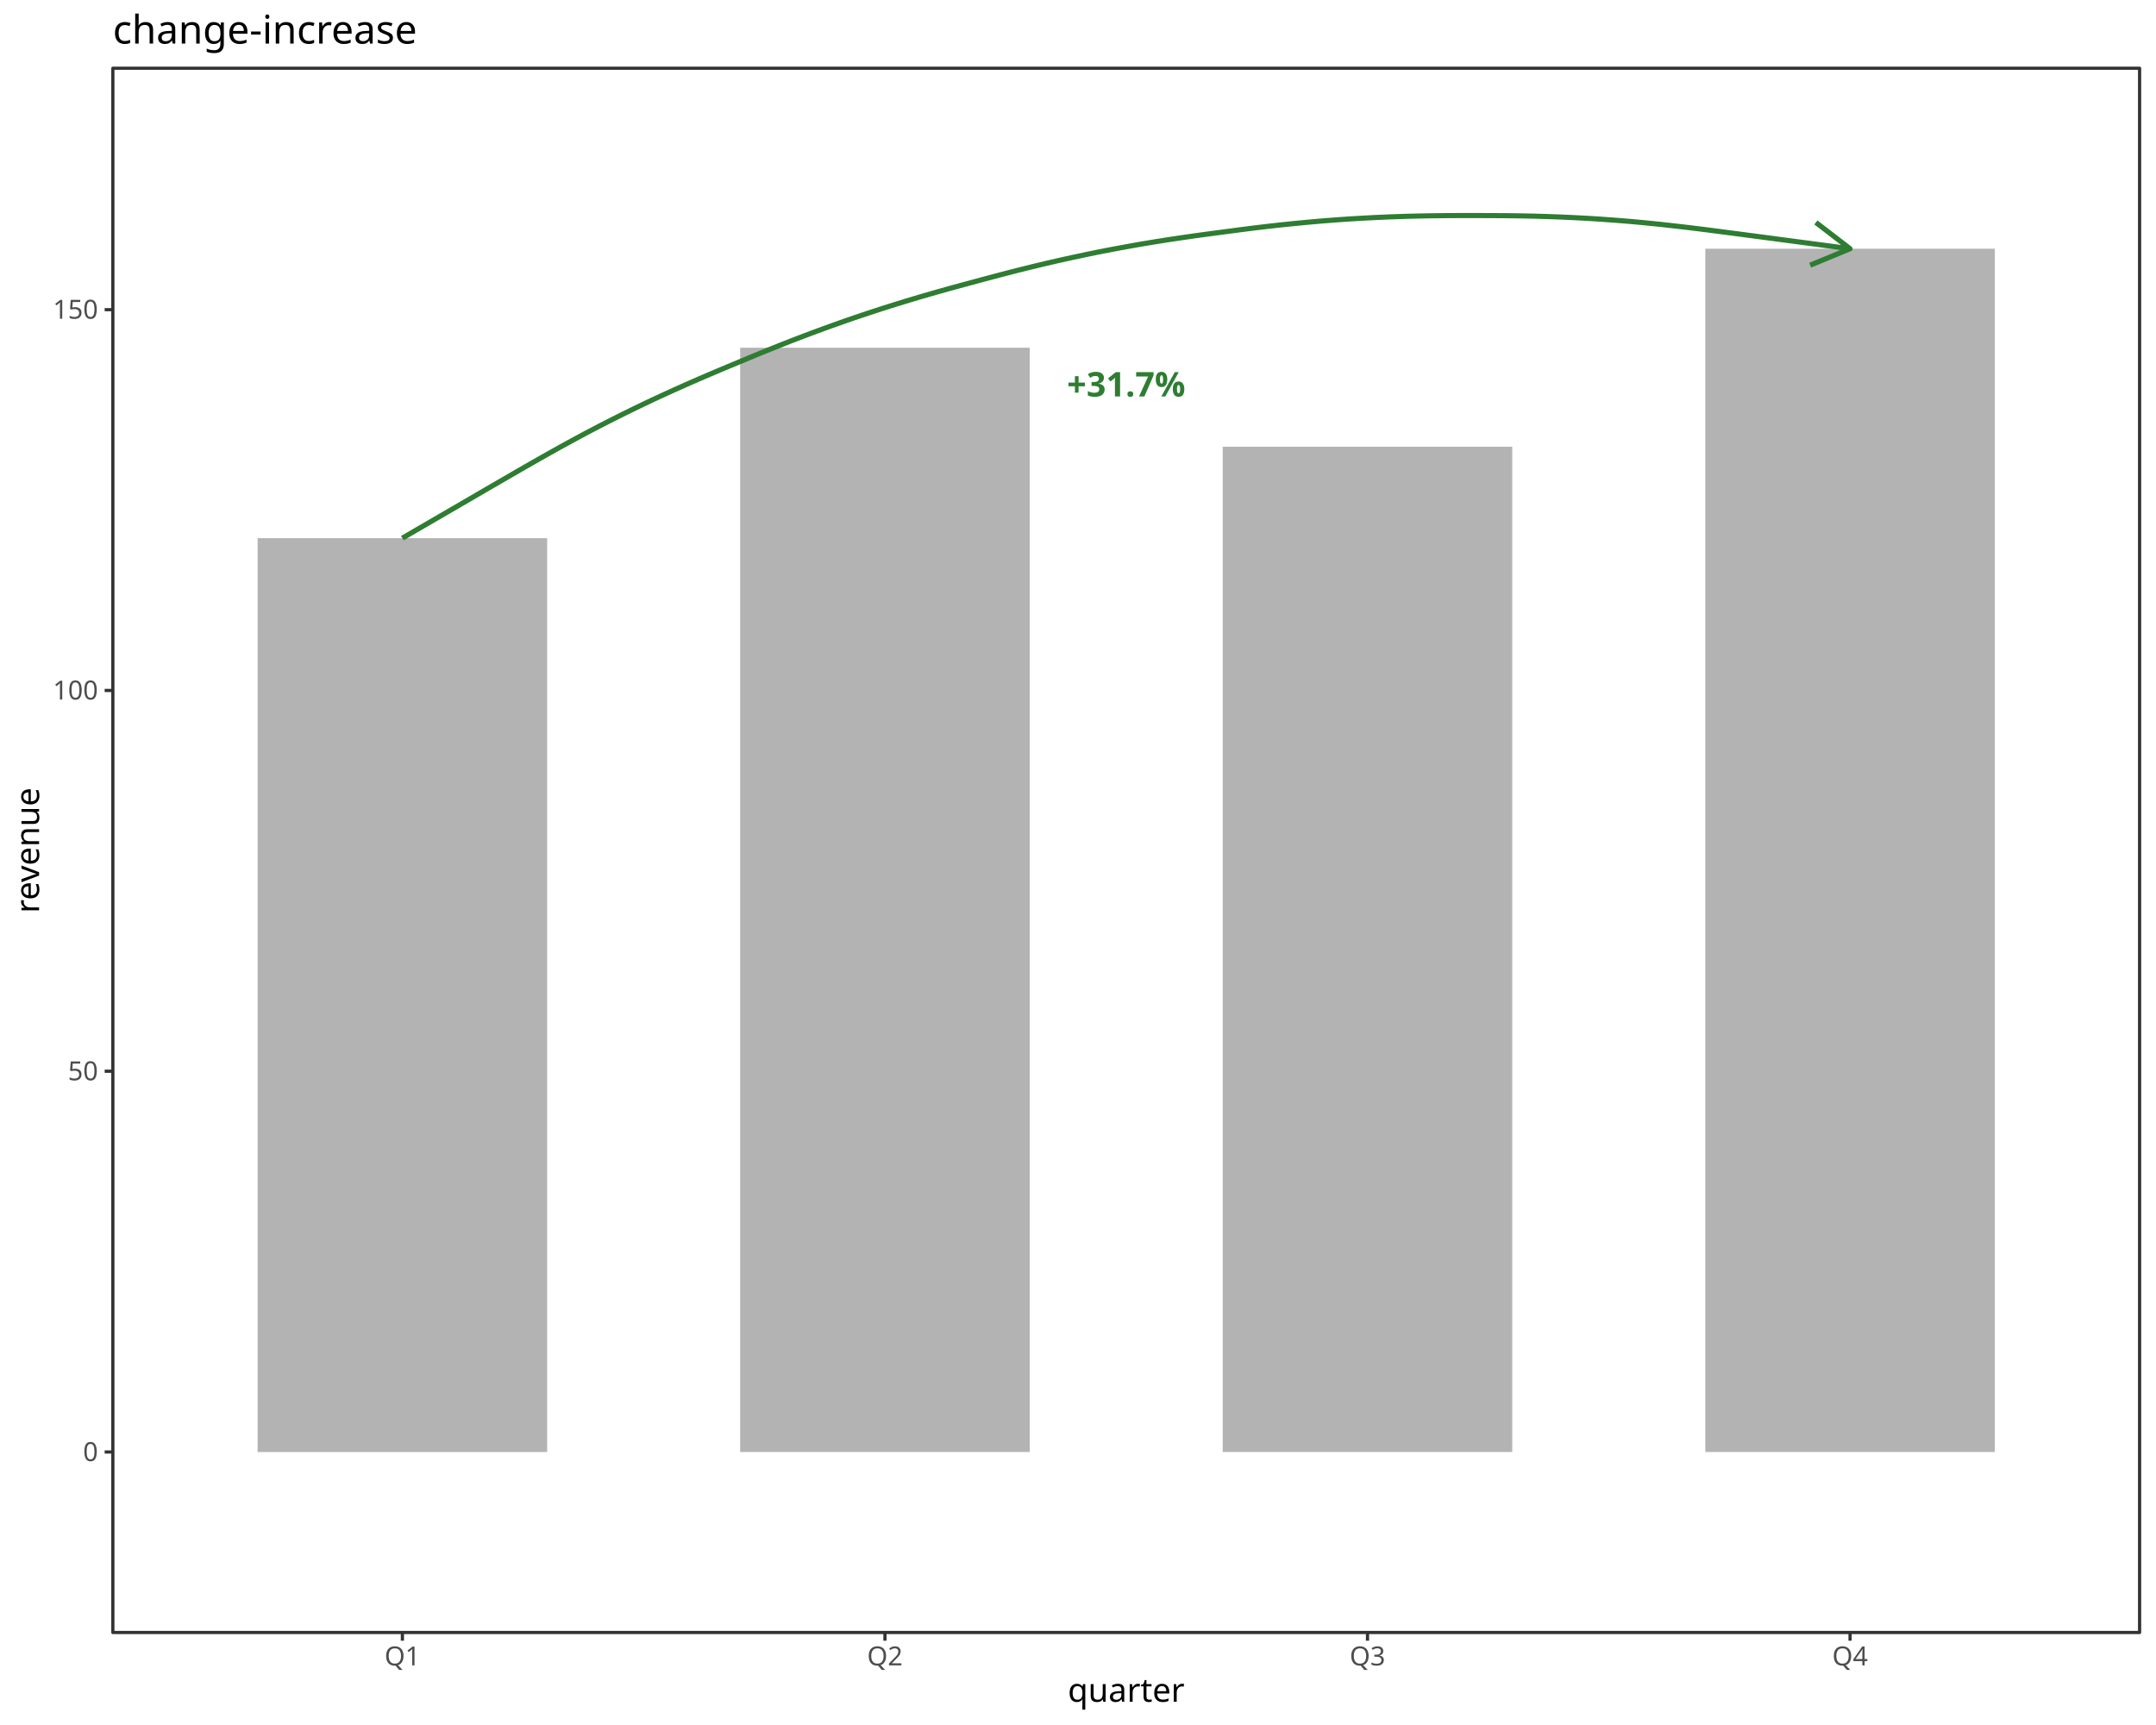
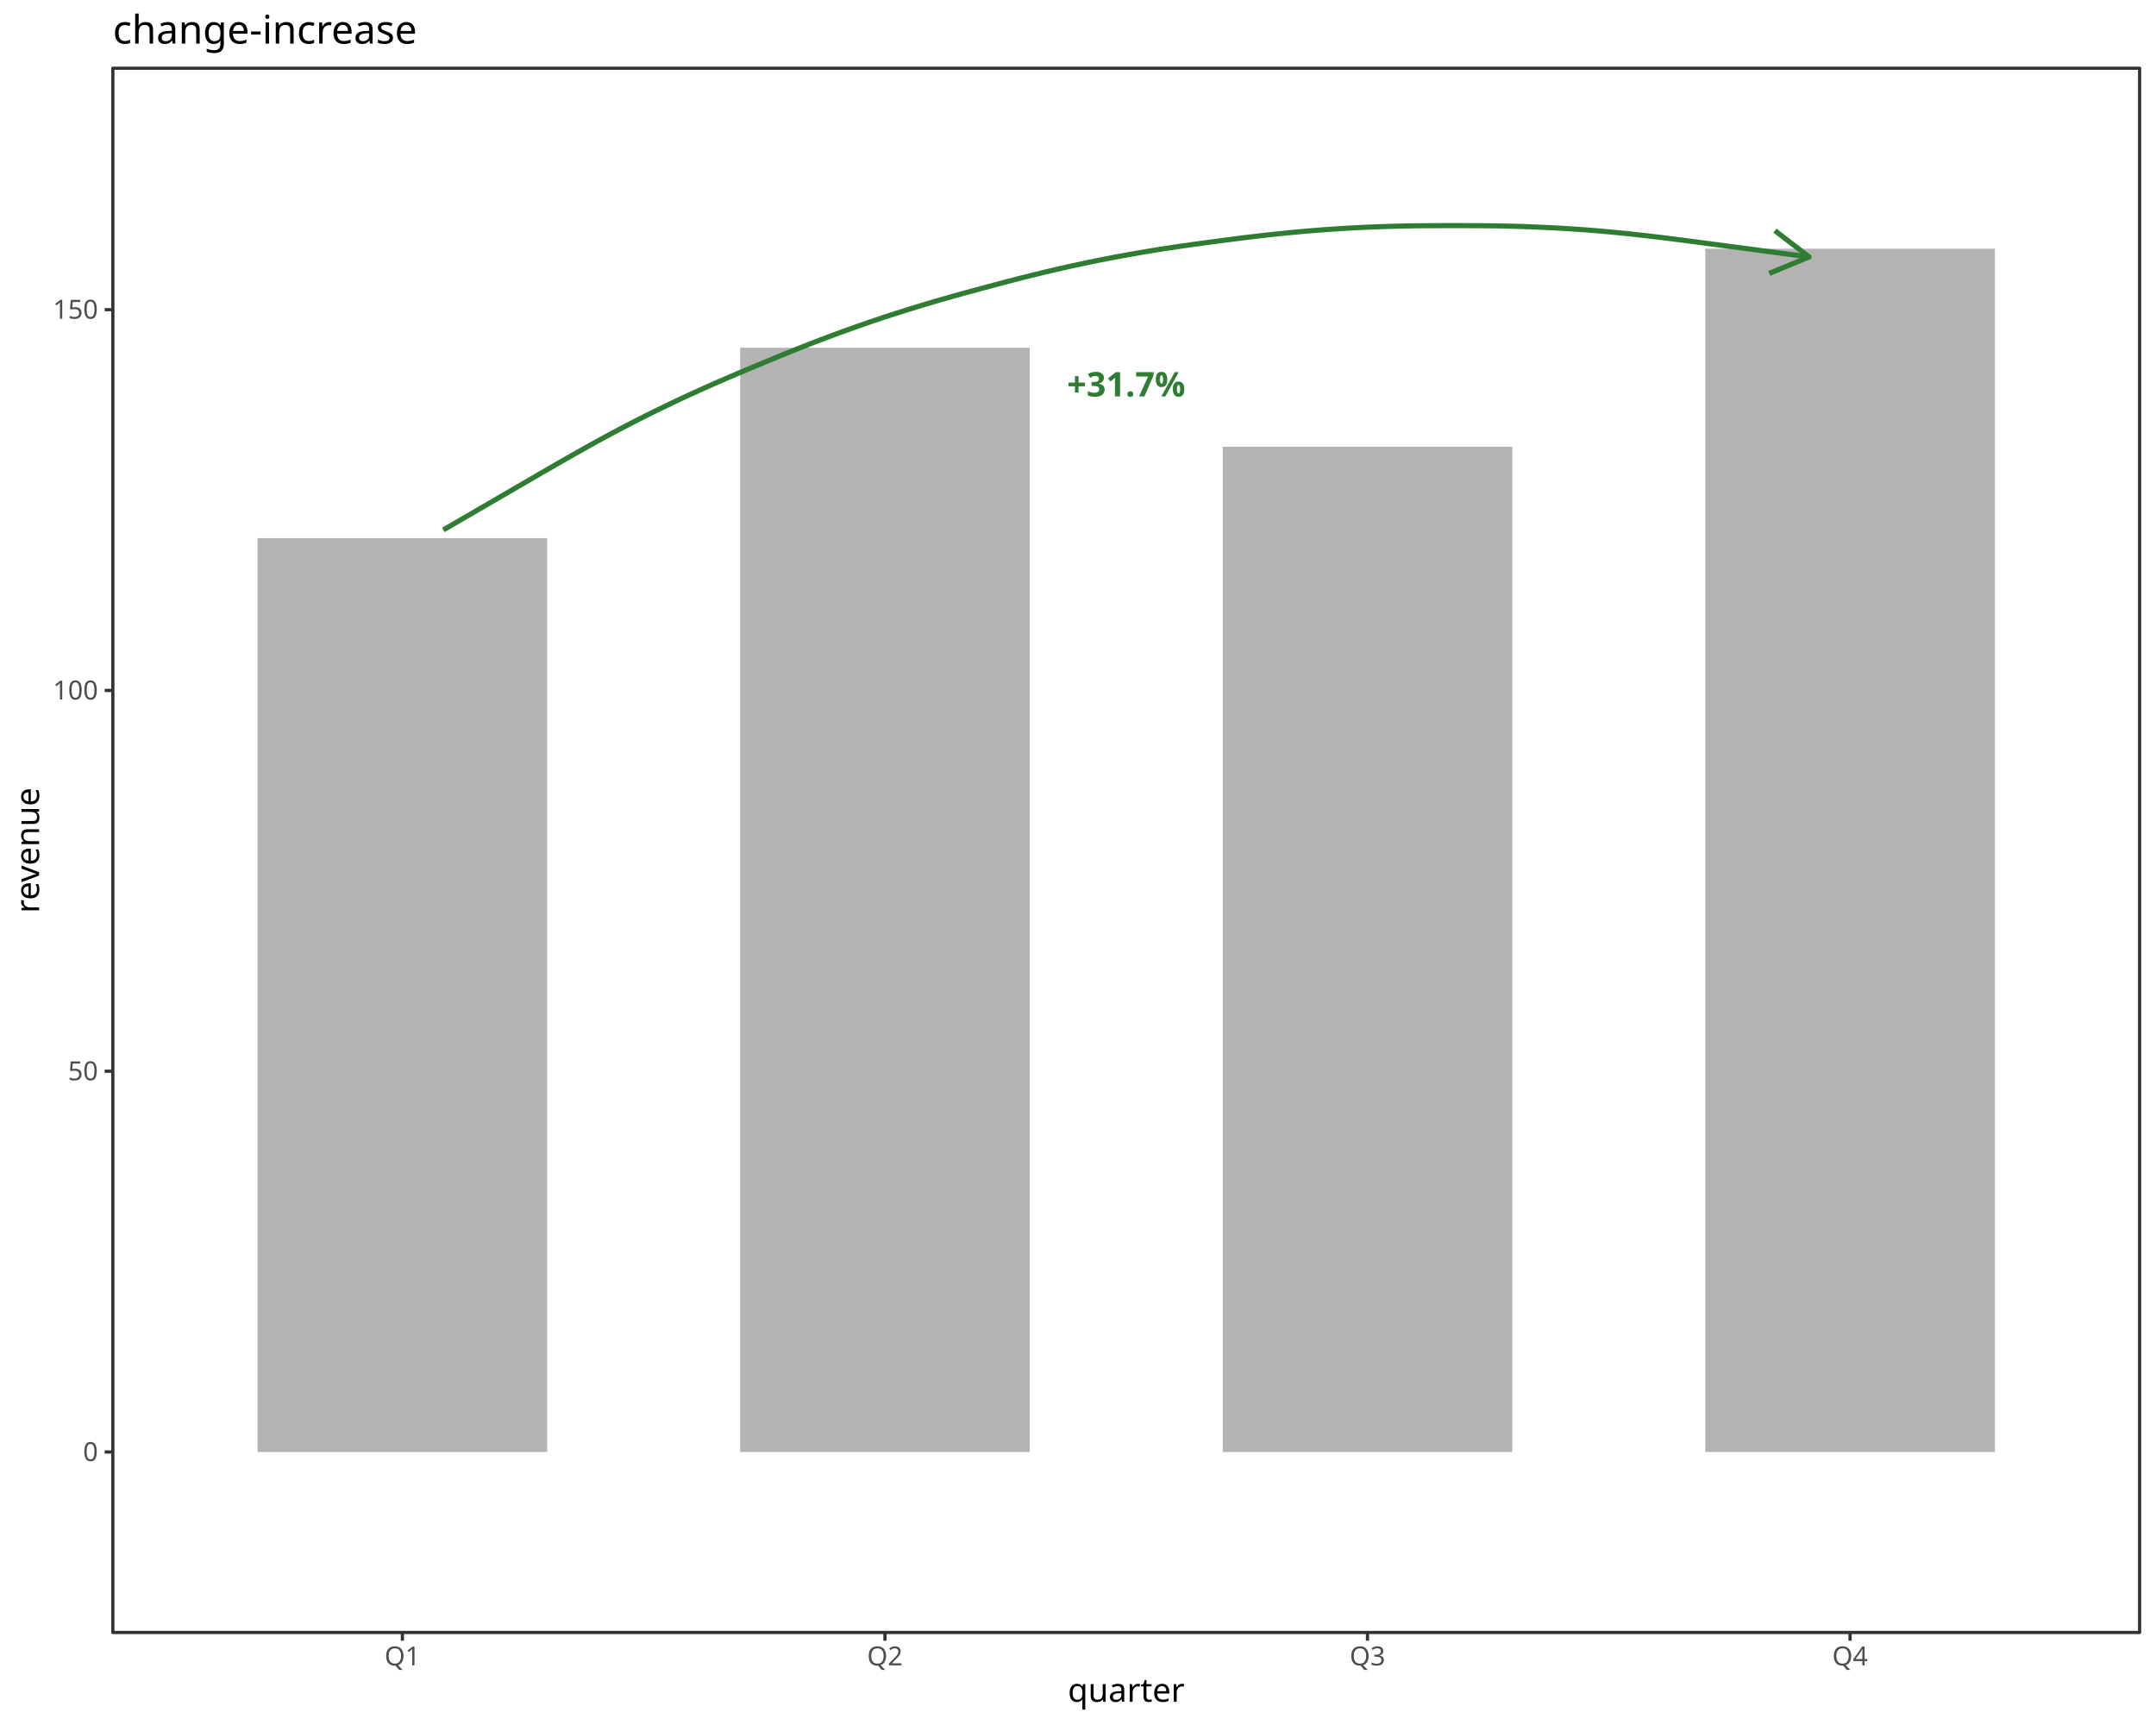
<svg xmlns="http://www.w3.org/2000/svg" class="svglite" data-engine-version="2.0" width="720.00pt" height="576.00pt" viewBox="0 0 720.00 576.00">
  <defs>
    <style type="text/css">
    .svglite line, .svglite polyline, .svglite polygon, .svglite path, .svglite rect, .svglite circle {
      fill: none;
      stroke: #000000;
      stroke-linecap: round;
      stroke-linejoin: round;
      stroke-miterlimit: 10.00;
    }
  </style>
  </defs>
  <rect width="100%" height="100%" style="stroke: none; fill: #FFFFFF;" />
  <defs>
    <clipPath id="cpMC4wMHw3MjAuMDB8MC4wMHw1NzYuMDA=">
      <rect x="0.00" y="0.00" width="720.00" height="576.00" />
    </clipPath>
  </defs>
  <g clip-path="url(#cpMC4wMHw3MjAuMDB8MC4wMHw1NzYuMDA=)">
    <rect x="0.00" y="0.00" width="720.00" height="576.00" style="stroke-width: 1.07; stroke: #FFFFFF; fill: #FFFFFF;" />
    <rect x="37.69" y="22.78" width="676.83" height="522.33" style="stroke-width: 1.07; stroke: none; fill: #FFFFFF;" />
    <rect x="86.03" y="179.69" width="96.69" height="305.16" style="stroke-width: 1.07; stroke: none; stroke-linecap: butt; stroke-linejoin: miter; fill: #B3B3B3;" />
    <rect x="247.18" y="116.11" width="96.69" height="368.73" style="stroke-width: 1.07; stroke: none; stroke-linecap: butt; stroke-linejoin: miter; fill: #B3B3B3;" />
    <rect x="408.33" y="149.17" width="96.69" height="335.67" style="stroke-width: 1.07; stroke: none; stroke-linecap: butt; stroke-linejoin: miter; fill: #B3B3B3;" />
    <rect x="569.49" y="83.05" width="96.69" height="401.79" style="stroke-width: 1.07; stroke: none; stroke-linecap: butt; stroke-linejoin: miter; fill: #B3B3B3;" />
-     <polyline points="134.38,179.69 134.46,179.64 135.00,179.33 136.32,178.56 138.62,177.22 141.94,175.29 146.18,172.83 151.11,169.97 156.45,166.87 161.92,163.68 167.31,160.56 172.51,157.55 177.52,154.67 182.33,151.94 186.97,149.34 191.48,146.88 195.88,144.51 200.24,142.23 204.59,140.01 207.78,138.41 212.16,136.26 216.54,134.16 220.89,132.13 225.17,130.18 229.35,128.31 233.40,126.54 237.32,124.85 241.12,123.25 244.83,121.70 248.51,120.17 252.24,118.62 256.10,117.04 260.10,115.44 264.25,113.80 268.56,112.15 272.99,110.49 277.52,108.84 282.11,107.21 285.44,106.06 290.07,104.51 294.68,103.00 299.26,101.56 303.76,100.18 308.14,98.88 312.40,97.65 316.50,96.50 320.48,95.41 324.36,94.36 328.21,93.32 332.12,92.28 336.14,91.22 340.32,90.15 344.65,89.08 349.14,88.00 353.75,86.94 358.46,85.90 363.22,84.89 366.67,84.18 371.46,83.25 376.24,82.37 380.96,81.53 385.60,80.76 390.12,80.04 394.50,79.39 398.72,78.78 402.81,78.22 406.79,77.69 410.74,77.17 414.75,76.64 418.88,76.12 423.16,75.61 427.60,75.11 432.19,74.64 436.90,74.19 441.70,73.77 446.55,73.40 450.07,73.15 454.95,72.86 459.79,72.61 464.59,72.40 469.29,72.24 473.86,72.13 478.29,72.05 482.55,72.00 486.68,71.98 490.70,71.98 494.69,71.98 498.73,71.99 502.89,72.02 507.20,72.07 511.67,72.16 516.28,72.29 521.01,72.46 525.82,72.68 530.68,72.94 534.20,73.16 539.07,73.51 543.94,73.90 548.86,74.35 553.86,74.85 559.01,75.42 564.35,76.04 569.90,76.73 575.69,77.48 581.71,78.27 587.93,79.09 594.20,79.92 600.23,80.72 605.69,81.44 610.29,82.05 613.79,82.52 616.12,82.83 617.36,82.99 617.79,83.05 617.83,83.05 " style="stroke-width: 1.71; stroke: #2E7D32; stroke-linecap: butt;" />
-     <polyline points="604.52,88.55 617.83,83.05 606.41,74.28 " style="stroke-width: 1.71; stroke: #2E7D32; stroke-linecap: butt;" />
+     <polyline points="148.05,176.95 148.14,176.90 148.69,176.58 150.04,175.80 152.37,174.44 155.73,172.49 159.97,170.03 164.85,167.19 170.09,164.15 175.41,161.06 180.59,158.05 185.58,155.17 190.38,152.42 194.99,149.82 199.44,147.35 203.77,145.00 208.02,142.74 212.25,140.56 216.48,138.42 217.30,138.01 221.56,135.93 225.81,133.89 230.03,131.92 234.18,130.03 238.22,128.23 242.14,126.52 245.92,124.90 249.59,123.36 253.18,121.86 256.76,120.37 260.42,118.86 264.21,117.32 268.15,115.75 272.25,114.15 276.49,112.54 280.84,110.93 285.26,109.34 289.74,107.78 290.57,107.49 295.06,105.98 299.55,104.53 303.99,103.13 308.34,101.80 312.59,100.54 316.70,99.36 320.66,98.25 324.50,97.20 328.25,96.19 332.00,95.18 335.82,94.17 339.78,93.14 343.90,92.09 348.17,91.05 352.58,90.01 357.11,88.98 361.71,87.99 366.35,87.03 367.21,86.85 371.86,85.95 376.50,85.09 381.08,84.29 385.57,83.54 389.95,82.85 394.17,82.22 398.25,81.64 402.19,81.11 406.05,80.59 409.89,80.09 413.82,79.58 417.88,79.08 422.09,78.58 426.47,78.11 430.98,77.66 435.60,77.23 440.29,76.85 445.01,76.51 445.89,76.45 450.62,76.16 455.33,75.92 459.98,75.72 464.53,75.57 468.96,75.46 473.23,75.39 477.35,75.36 481.33,75.34 485.22,75.34 489.10,75.34 493.05,75.35 497.14,75.39 501.38,75.45 505.78,75.55 510.32,75.70 514.95,75.89 519.65,76.12 524.38,76.40 525.26,76.46 529.99,76.79 534.72,77.18 539.50,77.62 544.37,78.11 549.39,78.67 554.61,79.28 560.05,79.96 565.73,80.70 571.62,81.48 577.70,82.28 583.75,83.08 589.45,83.84 594.48,84.50 598.54,85.04 601.45,85.43 603.21,85.66 603.99,85.76 604.16,85.79 604.16,85.79 " style="stroke-width: 1.71; stroke: #2E7D32; stroke-linecap: butt;" />
+     <polyline points="590.85,91.29 604.16,85.79 592.74,77.01 " style="stroke-width: 1.71; stroke: #2E7D32; stroke-linecap: butt;" />
    <polygon points="353.91,137.17 398.30,137.17 398.22,137.16 398.54,137.15 398.87,137.09 399.18,136.97 399.46,136.80 399.72,136.60 399.94,136.35 400.11,136.07 400.24,135.77 400.32,135.45 400.35,135.12 400.35,135.12 400.35,121.82 400.35,121.82 400.32,121.49 400.24,121.17 400.11,120.87 399.94,120.59 399.72,120.34 399.46,120.14 399.18,119.97 398.87,119.85 398.54,119.79 398.30,119.77 353.91,119.77 354.16,119.79 353.83,119.78 353.50,119.81 353.18,119.91 352.89,120.05 352.62,120.24 352.38,120.46 352.18,120.73 352.03,121.02 351.92,121.33 351.87,121.66 351.86,121.82 351.86,135.12 351.87,134.95 351.87,135.28 351.92,135.61 352.03,135.92 352.18,136.21 352.38,136.48 352.62,136.70 352.89,136.89 353.18,137.03 353.50,137.12 353.83,137.16 " style="stroke-width: 0.00; stroke: none; fill: #FFFFFF;" />
    <text x="376.10" y="132.39" text-anchor="middle" style="font-size: 11.38px; font-weight: bold; fill: #2E7D32; font-family: sans;" textLength="38.92px" lengthAdjust="spacingAndGlyphs">+31.7%</text>
    <rect x="37.69" y="22.78" width="676.83" height="522.33" style="stroke-width: 1.07; stroke: #333333;" />
    <text x="32.76" y="487.87" text-anchor="end" style="font-size: 8.80px; fill: #4D4D4D; font-family: sans;" textLength="4.89px" lengthAdjust="spacingAndGlyphs">0</text>
    <text x="32.76" y="360.72" text-anchor="end" style="font-size: 8.80px; fill: #4D4D4D; font-family: sans;" textLength="9.79px" lengthAdjust="spacingAndGlyphs">50</text>
    <text x="32.76" y="233.57" text-anchor="end" style="font-size: 8.80px; fill: #4D4D4D; font-family: sans;" textLength="14.68px" lengthAdjust="spacingAndGlyphs">100</text>
    <text x="32.76" y="106.42" text-anchor="end" style="font-size: 8.80px; fill: #4D4D4D; font-family: sans;" textLength="14.68px" lengthAdjust="spacingAndGlyphs">150</text>
    <polyline points="34.95,484.84 37.69,484.84 " style="stroke-width: 1.07; stroke: #333333; stroke-linecap: butt;" />
    <polyline points="34.95,357.69 37.69,357.69 " style="stroke-width: 1.07; stroke: #333333; stroke-linecap: butt;" />
    <polyline points="34.95,230.55 37.69,230.55 " style="stroke-width: 1.07; stroke: #333333; stroke-linecap: butt;" />
    <polyline points="34.95,103.40 37.69,103.40 " style="stroke-width: 1.07; stroke: #333333; stroke-linecap: butt;" />
    <polyline points="134.38,547.85 134.38,545.11 " style="stroke-width: 1.07; stroke: #333333; stroke-linecap: butt;" />
    <polyline points="295.53,547.85 295.53,545.11 " style="stroke-width: 1.07; stroke: #333333; stroke-linecap: butt;" />
    <polyline points="456.68,547.85 456.68,545.11 " style="stroke-width: 1.07; stroke: #333333; stroke-linecap: butt;" />
    <polyline points="617.83,547.85 617.83,545.11 " style="stroke-width: 1.07; stroke: #333333; stroke-linecap: butt;" />
    <text x="134.38" y="556.10" text-anchor="middle" style="font-size: 8.80px; fill: #4D4D4D; font-family: sans;" textLength="11.74px" lengthAdjust="spacingAndGlyphs">Q1</text>
    <text x="295.53" y="556.10" text-anchor="middle" style="font-size: 8.80px; fill: #4D4D4D; font-family: sans;" textLength="11.74px" lengthAdjust="spacingAndGlyphs">Q2</text>
    <text x="456.68" y="556.10" text-anchor="middle" style="font-size: 8.80px; fill: #4D4D4D; font-family: sans;" textLength="11.74px" lengthAdjust="spacingAndGlyphs">Q3</text>
    <text x="617.83" y="556.10" text-anchor="middle" style="font-size: 8.80px; fill: #4D4D4D; font-family: sans;" textLength="11.74px" lengthAdjust="spacingAndGlyphs">Q4</text>
    <text x="376.10" y="568.24" text-anchor="middle" style="font-size: 11.00px; font-family: sans;" textLength="34.85px" lengthAdjust="spacingAndGlyphs">quarter</text>
    <text transform="translate(13.05,283.95) rotate(-90)" text-anchor="middle" style="font-size: 11.00px; font-family: sans;" textLength="39.76px" lengthAdjust="spacingAndGlyphs">revenue</text>
    <text x="37.69" y="14.56" style="font-size: 13.20px; font-family: sans;" textLength="97.61px" lengthAdjust="spacingAndGlyphs">change-increase</text>
  </g>
</svg>
